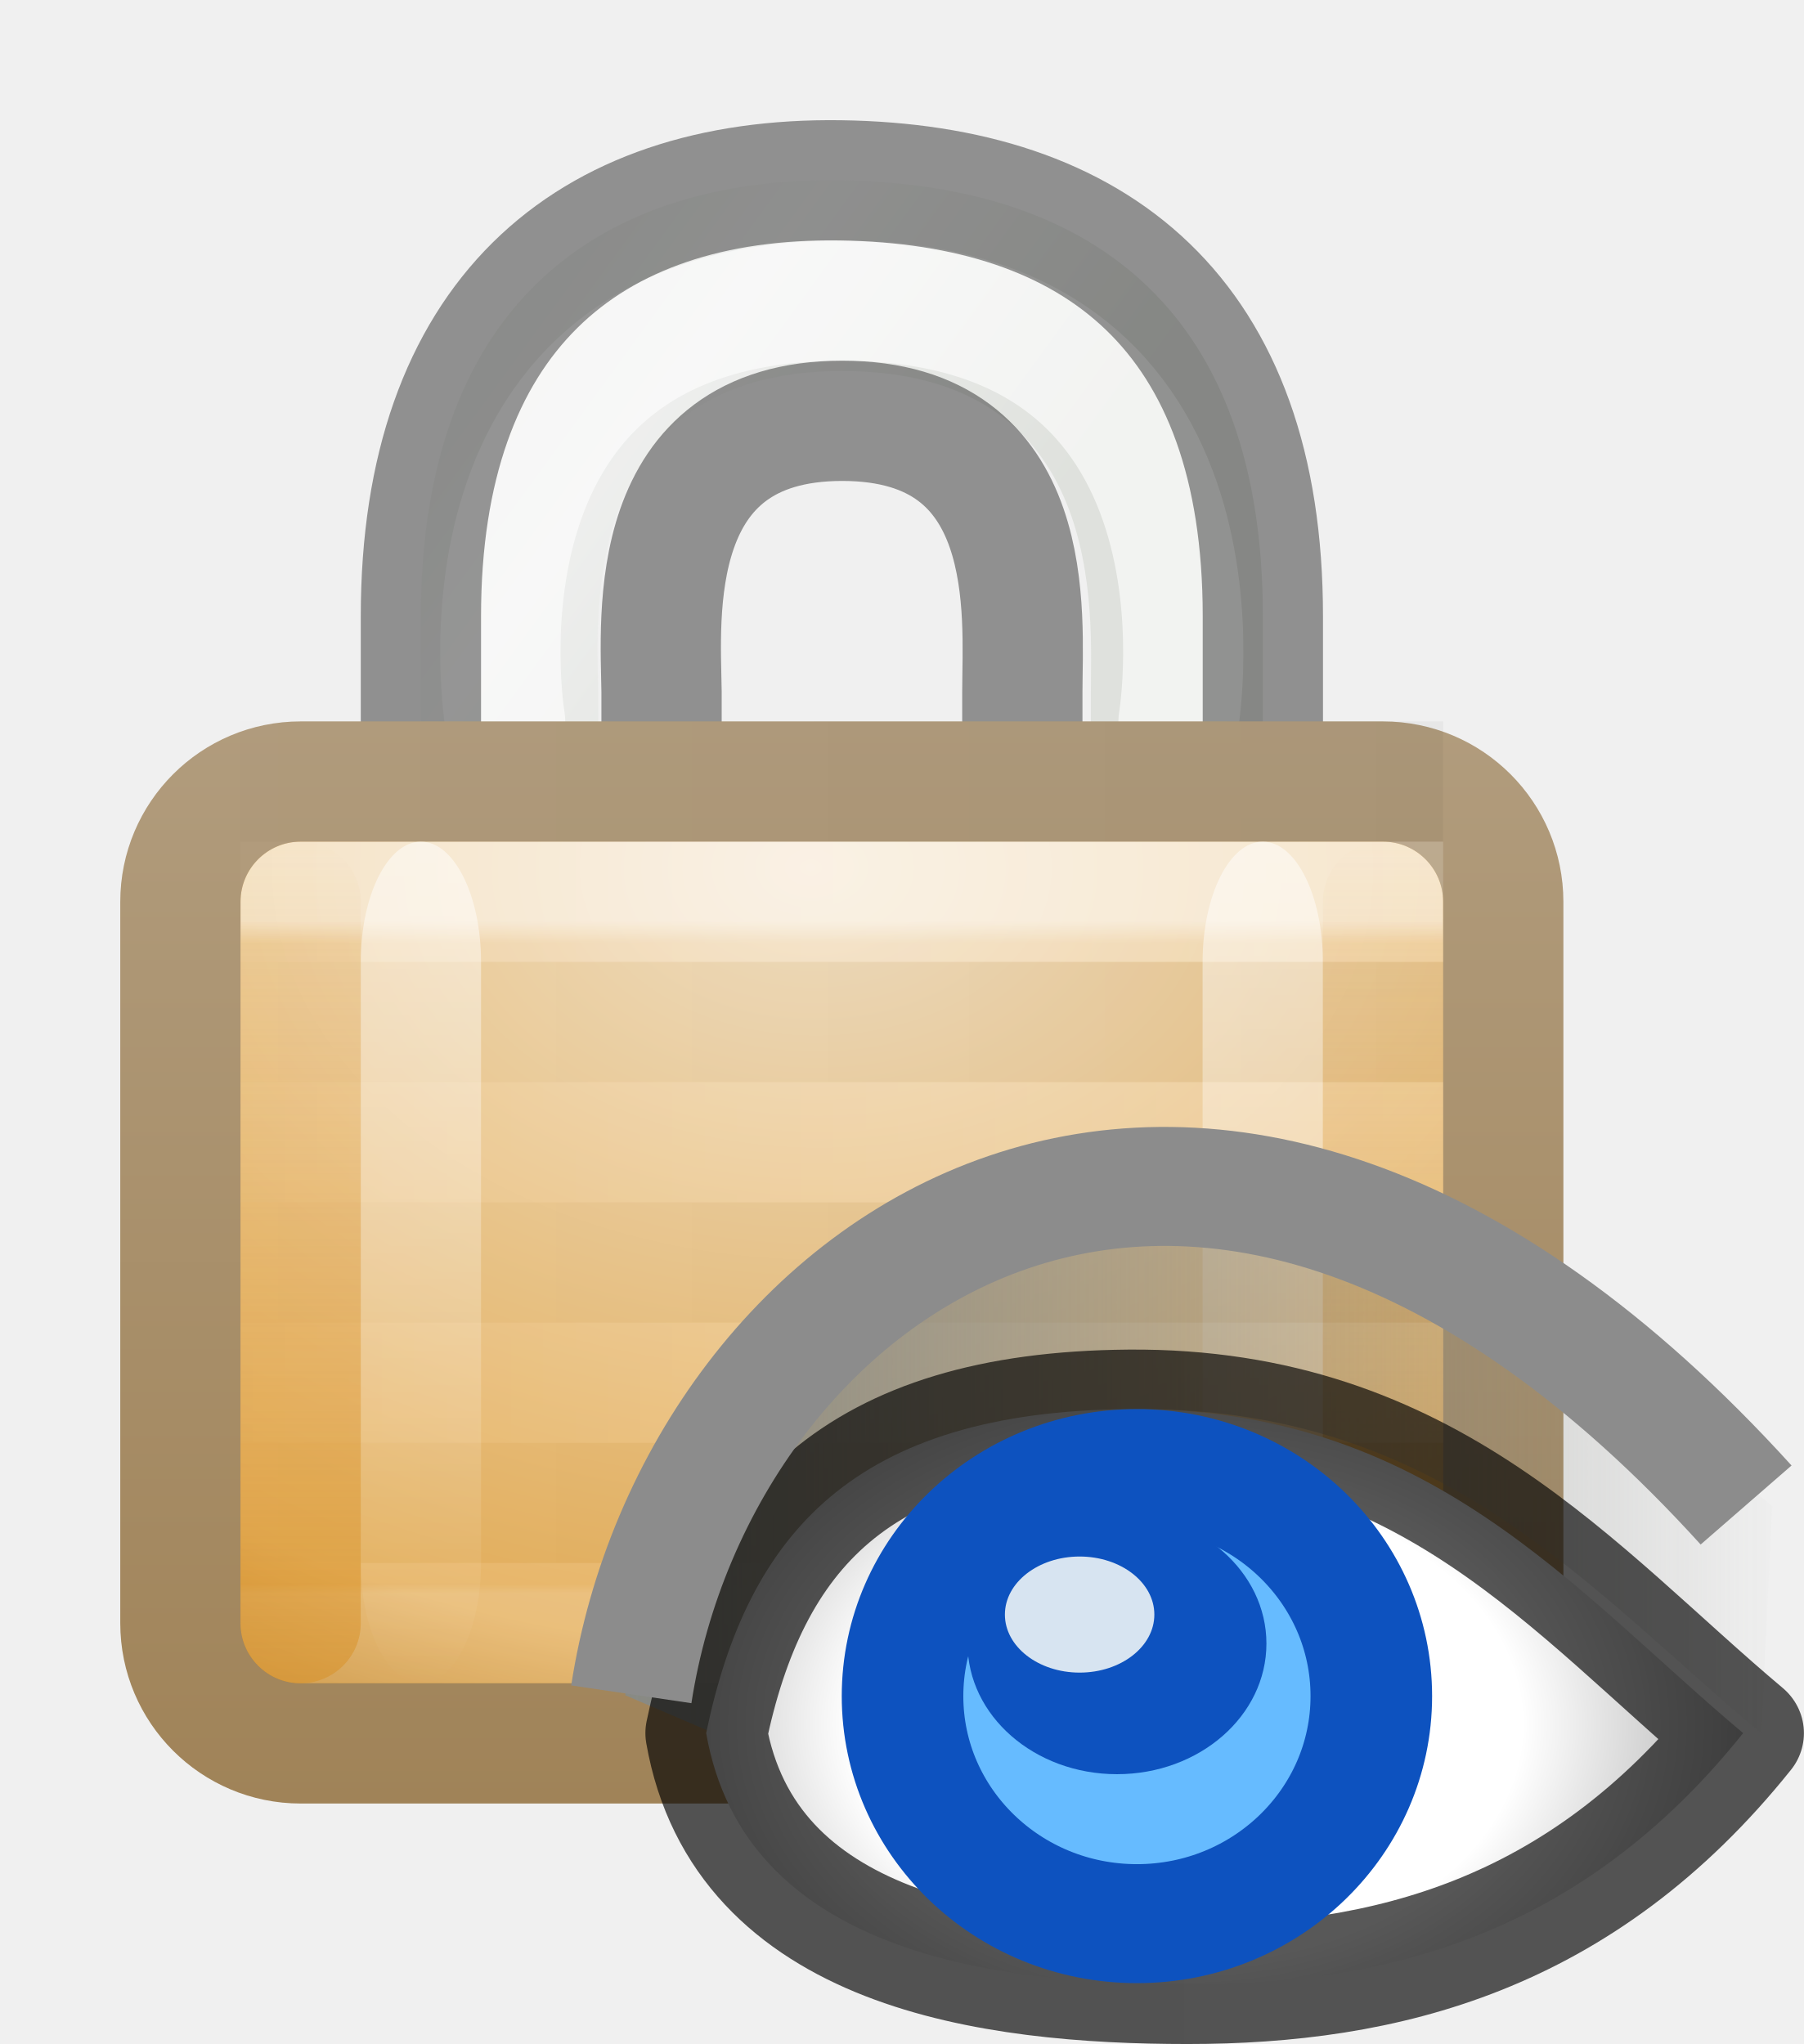
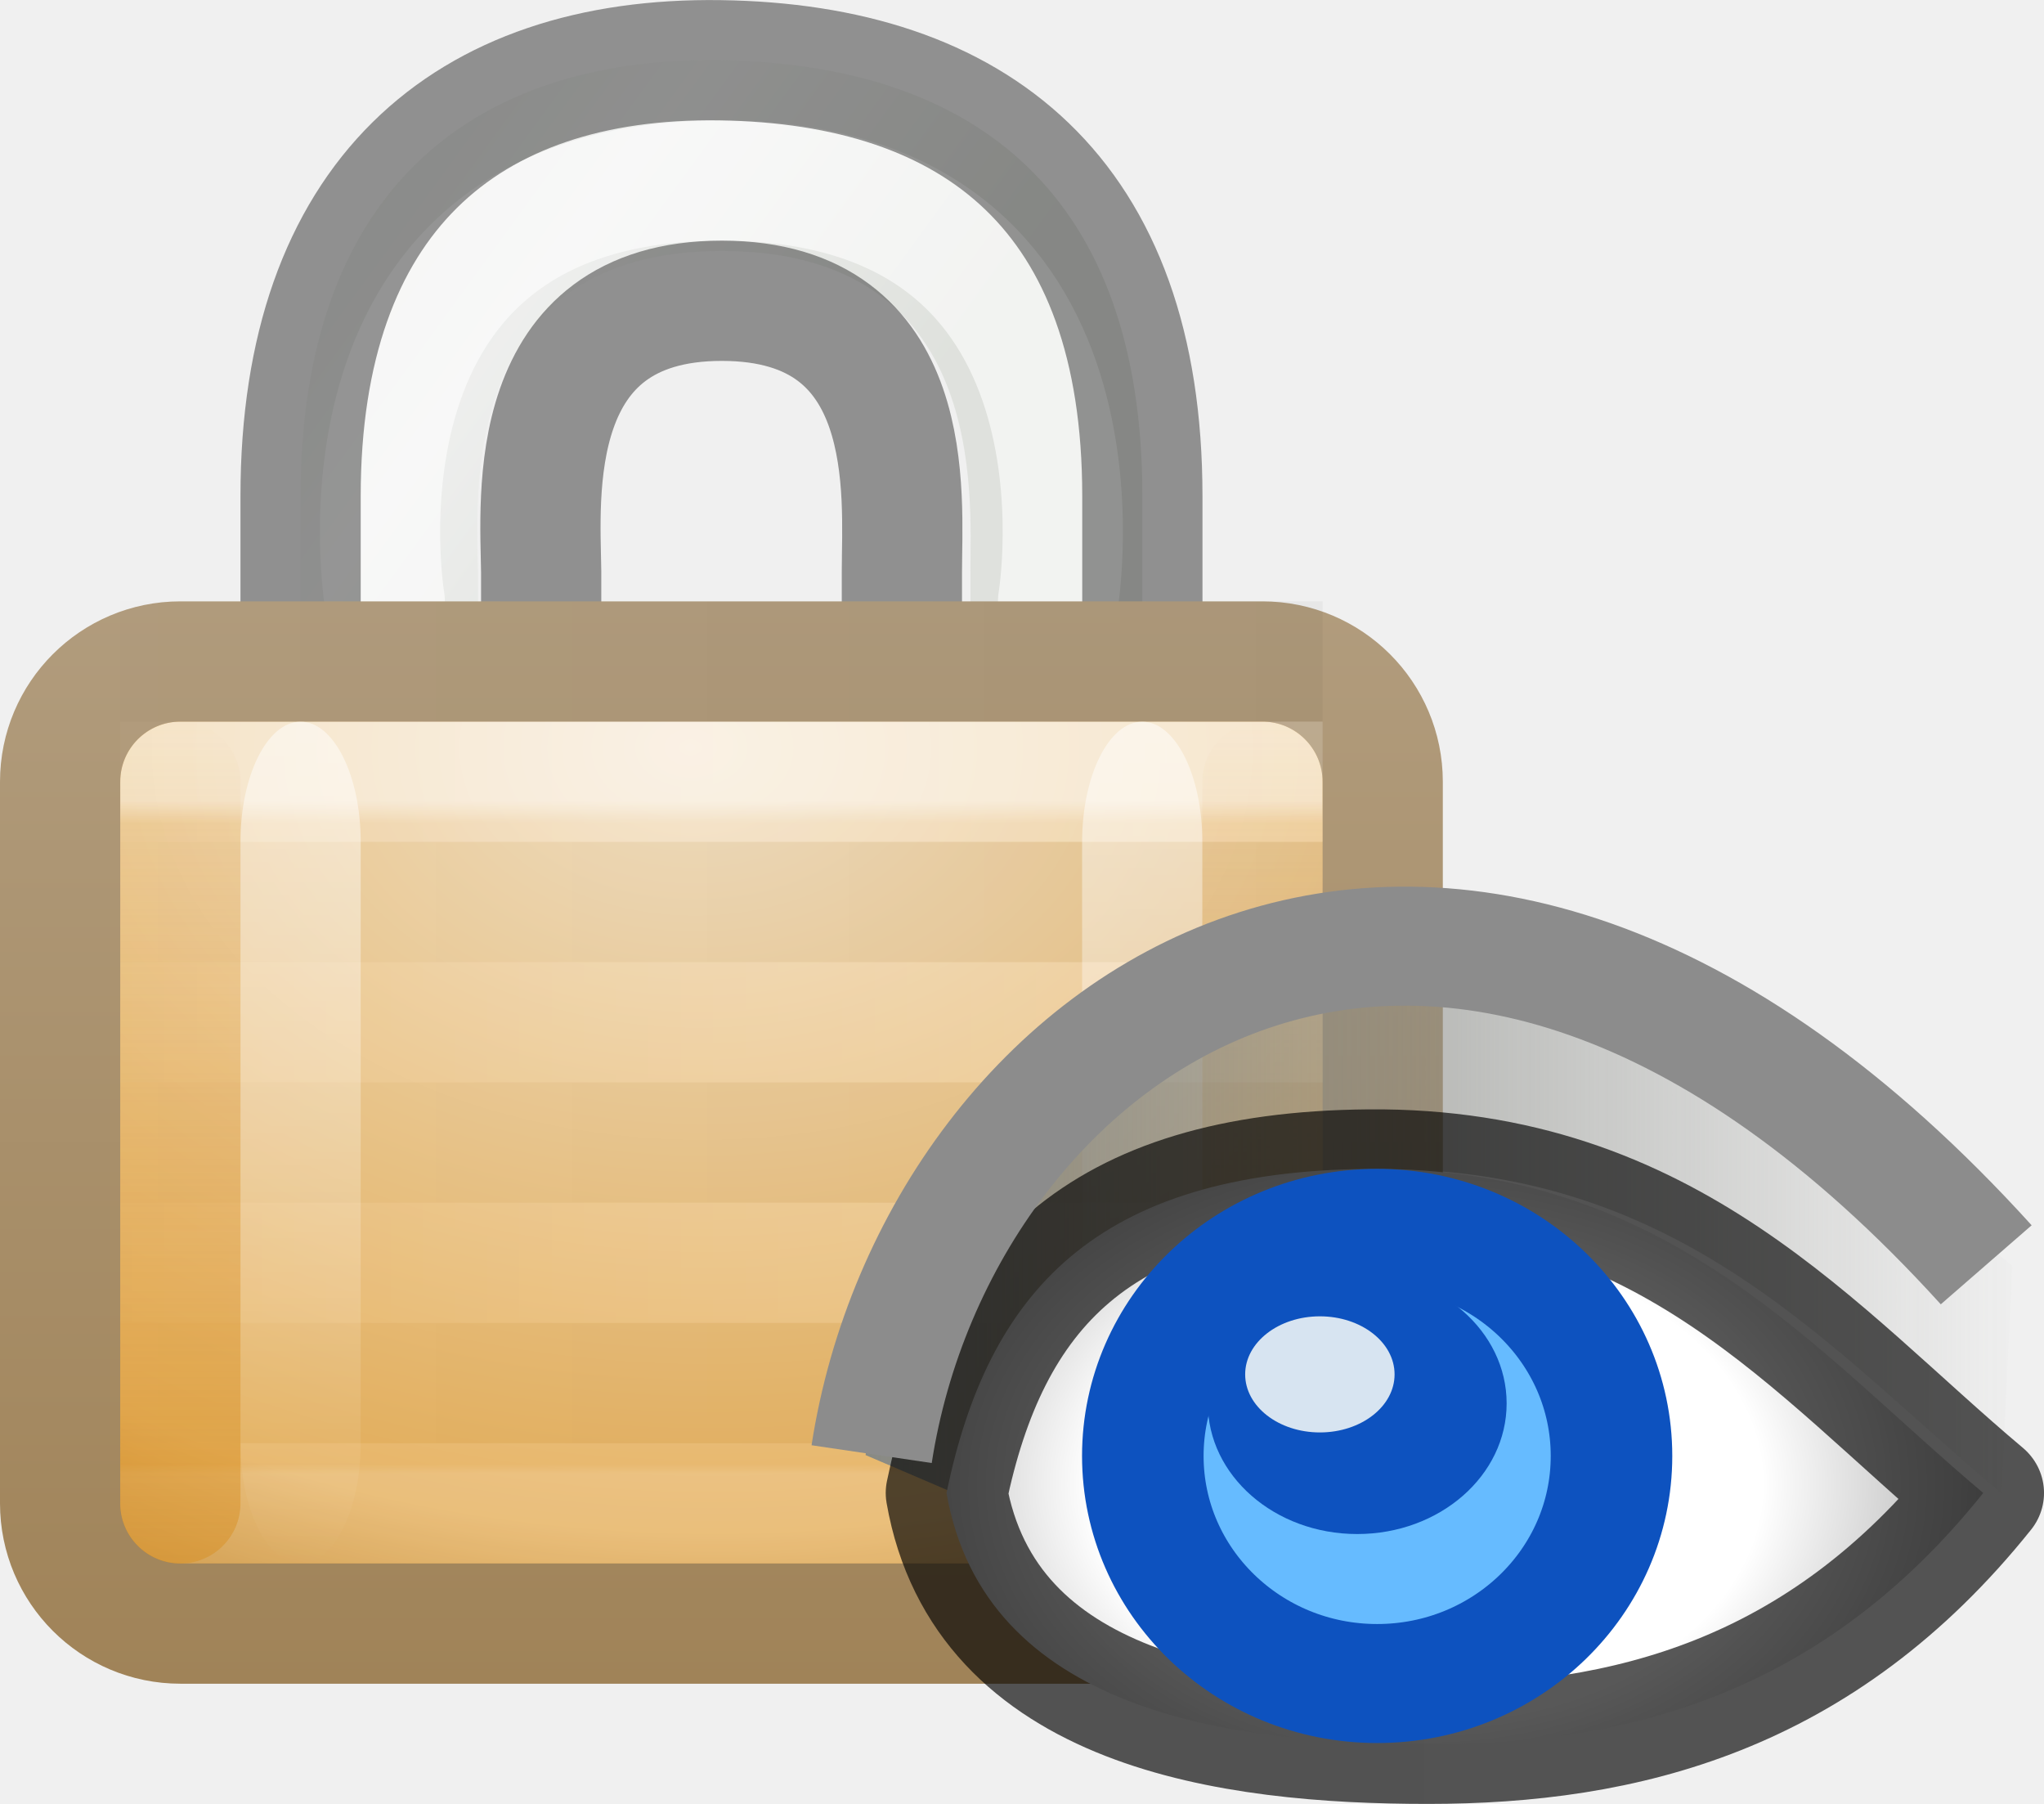
- <svg xmlns="http://www.w3.org/2000/svg" xmlns:xlink="http://www.w3.org/1999/xlink" height="17" width="15">
+ <svg xmlns="http://www.w3.org/2000/svg" xmlns:xlink="http://www.w3.org/1999/xlink" height="15" width="17">
  <linearGradient id="a" gradientTransform="matrix(1.008089 0 0 1.000022 -4.038 2.999761)" gradientUnits="userSpaceOnUse" x1="4.419" x2="20.02" y1="3.523" y2="3.523">
    <stop offset="0" stop-color="#888a85" />
    <stop offset="1" stop-color="#888a85" stop-opacity="0" />
  </linearGradient>
  <radialGradient id="b" cx="1110.5" cy="1543" gradientTransform="matrix(1.332335 0 0 .9601284 -1471.555 -1471.568)" gradientUnits="userSpaceOnUse" r="6.141">
    <stop offset="0" stop-color="#fff" />
    <stop offset=".553" stop-color="#fff" />
    <stop offset="1" stop-color="#a2a2a2" />
  </radialGradient>
  <linearGradient id="c" gradientUnits="userSpaceOnUse" x1="1.006" x2="16" y1="9.534" y2="9.534">
    <stop offset="0" />
    <stop offset="1" stop-opacity=".993" />
  </linearGradient>
-   <linearGradient id="d" gradientTransform="matrix(.66667 0 0 .46667 -4.167 .467)" gradientUnits="userSpaceOnUse" x1="24" x2="24" xlink:href="#e" y1="29" y2="14" />
+   <linearGradient id="d" gradientTransform="matrix(.66667 0 0 .46667 -5.167 -.532456)" gradientUnits="userSpaceOnUse" x1="24" x2="24" xlink:href="#e" y1="29" y2="14" />
  <linearGradient id="e">
    <stop offset="0" stop-color="#d88f22" />
    <stop offset="1" stop-color="#d88f22" stop-opacity="0" />
  </linearGradient>
-   <linearGradient id="f" gradientTransform="matrix(.66667 0 0 .46667 -13.167 .467)" gradientUnits="userSpaceOnUse" x1="24" x2="24" xlink:href="#e" y1="29" y2="14" />
-   <linearGradient id="g" gradientTransform="matrix(.66667 0 0 .46668 -2.167 -20.534)" gradientUnits="userSpaceOnUse" x1="9" x2="9" xlink:href="#h" y1="29" y2="14" />
+   <linearGradient id="f" gradientTransform="matrix(.66667 0 0 .46667 -14.167 -.532456)" gradientUnits="userSpaceOnUse" x1="24" x2="24" xlink:href="#e" y1="29" y2="14" />
+   <linearGradient id="g" gradientTransform="matrix(.66667 0 0 .46668 -3.167 -19.53454)" gradientUnits="userSpaceOnUse" x1="9" x2="9" xlink:href="#h" y1="29" y2="14" />
  <linearGradient id="h">
    <stop offset="0" stop-color="#fff" />
    <stop offset="1" stop-color="#fff" stop-opacity="0" />
  </linearGradient>
-   <linearGradient id="i" gradientTransform="matrix(.66667 0 0 .46668 4.833 -20.534)" gradientUnits="userSpaceOnUse" x1="9" x2="9" xlink:href="#h" y1="29" y2="14" />
+   <linearGradient id="i" gradientTransform="matrix(.66667 0 0 .46668 3.833 -19.53454)" gradientUnits="userSpaceOnUse" x1="9" x2="9" xlink:href="#h" y1="29" y2="14" />
  <linearGradient id="j" gradientTransform="matrix(-.93358 0 0 1 23.38 -15)" gradientUnits="userSpaceOnUse" x1="8.643" x2="23.3" y1="27.5" y2="27.5">
    <stop offset="0" />
    <stop offset="1" stop-opacity="0" />
  </linearGradient>
  <linearGradient id="k" gradientTransform="matrix(-.93358 0 0 1 23.38 -22)" gradientUnits="userSpaceOnUse" x1="8.643" x2="23.3" xlink:href="#h" y1="27.5" y2="27.5" />
  <linearGradient id="l" gradientUnits="userSpaceOnUse" x1="10.314" x2="10.314" y1="6" y2="15">
    <stop offset="0" stop-color="#b19c7d" />
    <stop offset="1" stop-color="#a08358" />
  </linearGradient>
  <linearGradient id="m" gradientTransform="matrix(.47368 0 0 .42857 .42 1.286)" gradientUnits="userSpaceOnUse" x1="21.771" x2="21.771" y1="14.871" y2="27.925">
    <stop offset="0" stop-color="#fff" />
    <stop offset=".033" stop-color="#fff" stop-opacity=".235" />
    <stop offset=".986" stop-color="#fff" stop-opacity=".157" />
    <stop offset="1" stop-color="#fff" stop-opacity=".392" />
  </linearGradient>
-   <radialGradient id="n" cx="16.824" cy="11.368" fx="16.777" fy="11.597" gradientTransform="matrix(0 .80952 -1.13905 0 19.95 -6.37)" gradientUnits="userSpaceOnUse" r="10.5">
+   <radialGradient id="n" cx="16.824" cy="11.368" fx="16.777" fy="11.597" gradientTransform="matrix(0 .80952 -1.13905 0 18.95 -7.369456)" gradientUnits="userSpaceOnUse" r="10.5">
    <stop offset="0" stop-color="#f2e0c4" />
    <stop offset=".765" stop-color="#e5af5b" />
    <stop offset="1" stop-color="#af6900" />
  </radialGradient>
-   <linearGradient id="o" gradientTransform="matrix(.26064 0 0 .3149 .727 -.048)" gradientUnits="userSpaceOnUse" x1="10.651" x2="27.192" y1="2.914" y2="17.47">
+   <linearGradient id="o" gradientTransform="matrix(.26064 0 0 .3149 -.273 -1.047456)" gradientUnits="userSpaceOnUse" x1="10.651" x2="27.192" y1="2.914" y2="17.47">
    <stop offset="0" stop-color="#cad0c6" />
    <stop offset=".5" stop-color="#eaece9" />
    <stop offset="1" stop-color="#c5cbc0" />
  </linearGradient>
-   <path d="m3.5 8.5v-3.376c0-2.478 1.37-3.654 3.487-3.624 2.13.03 3.514 1.117 3.514 3.624v3.376h-1.43v-2.746c0-.63.148-2.668-2.068-2.668-2.197 0-2.037 2.05-2.028 2.666v2.748z" fill="url(#o)" fill-rule="evenodd" opacity=".4" />
-   <path d="m4.2 6s-.59-3.5 2.8-3.5 2.8 3.5 2.8 3.5" fill="none" opacity=".6" stroke="#fff" stroke-linecap="round" />
-   <path d="m3.5 8.5v-3.376c0-2.478 1.37-3.654 3.487-3.624 2.13.03 3.514 1.117 3.514 3.624v3.376h-2v-2.746c0-.63.15-2.254-1.498-2.254-1.65 0-1.51 1.637-1.502 2.252v2.748z" fill="none" opacity=".4" stroke="#000" stroke-linecap="square" />
-   <rect fill="url(#n)" height="8" rx="1" width="11" x="1.5" y="6.5" />
-   <g fill="none" transform="translate(-1)">
+   <path d="m2.5 7.501v-3.376c0-2.478 1.37-3.654 3.487-3.624 2.13.03 3.514 1.117 3.514 3.624v3.376h-1.43v-2.746c0-.63.148-2.668-2.068-2.668-2.197 0-2.037 2.05-2.028 2.666v2.748z" fill="url(#o)" fill-rule="evenodd" opacity=".4" />
+   <path d="m3.2 5.001s-.59-3.5 2.8-3.5 2.8 3.5 2.8 3.5" fill="none" opacity=".6" stroke="#fff" stroke-linecap="round" />
+   <path d="m2.5 7.501v-3.376c0-2.478 1.37-3.654 3.487-3.624 2.13.03 3.514 1.117 3.514 3.624v3.376h-2v-2.746c0-.63.15-2.254-1.498-2.254-1.65 0-1.51 1.637-1.502 2.252v2.748z" fill="none" opacity=".4" stroke="#000" stroke-linecap="square" />
+   <rect fill="url(#n)" height="8" rx="1" width="11" x=".5" y="5.501" />
+   <g fill="none" transform="translate(-2 -.999456)">
    <path d="m3.5 7.5h9v6h-9z" opacity=".5" stroke="url(#m)" stroke-linejoin="round" />
    <rect height="8" rx="1" stroke="url(#l)" width="11" x="2.5" y="6.5" />
    <g stroke-linecap="square">
      <path d="m3.5 7.5h9m-9 2h9m-9 2h9" opacity=".2" stroke="url(#k)" />
      <path d="m3.5 12.5h9m-9-6h9m-9 2h9m-9 2h9" opacity=".05" stroke="url(#j)" />
    </g>
  </g>
-   <rect fill="url(#i)" height="7" opacity=".5" rx="2" ry="1" transform="scale(1 -1)" width="1" x="10" y="-14" />
-   <rect fill="url(#g)" height="7" opacity=".5" rx="2" ry="1" transform="scale(1 -1)" width="1" x="3" y="-14" />
-   <rect fill="url(#f)" height="7" opacity=".5" rx="1.6" ry=".5" width="1" x="2" y="7" />
-   <rect fill="url(#d)" height="7" opacity=".5" rx="1.6" ry=".5" width="1" x="11" y="7" />
-   <g stroke-width="1.369" transform="matrix(.6163913 0 0 .6034318 4.941905 8.358963)">
+   <rect fill="url(#i)" height="7" opacity=".5" rx="2" ry="1" transform="scale(1 -1)" width="1" x="9" y="-13.001" />
+   <rect fill="url(#g)" height="7" opacity=".5" rx="2" ry="1" transform="scale(1 -1)" width="1" x="2" y="-13.001" />
+   <rect fill="url(#f)" height="7" opacity=".5" rx="1.6" ry=".5" width="1" x="1" y="6.001" />
+   <rect fill="url(#d)" height="7" opacity=".5" rx="1.6" ry=".5" width="1" x="10" y="6.001" />
+   <g stroke-width="1.369" transform="matrix(.6163913 0 0 .6034318 6.941905 6.358963)">
    <g fill-rule="evenodd" stroke-width="1.873">
      <path d="m1.631 10.044-1.214-.531c.936-5.922 6.965-9.811 15.474-2.607l-.149 3.106v.024c-2.3-1.956-4.282-4.466-8.363-4.466-4.685.062-5.415 3.612-5.745 4.475z" fill="url(#a)" stroke-width="1.369" />
      <g stroke-width="1.64">
        <path d="m15.498 10.035c-2.198 2.805-4.841 3.465-7.494 3.465-2.654 0-5.981-.456-6.495-3.465.558-2.751 1.999-4.435 5.7-4.466 4.045-.034 6.009 2.51 8.289 4.466z" fill="url(#b)" stroke="url(#c)" stroke-dashoffset=".6" stroke-linejoin="round" stroke-opacity=".659" />
        <path d="m10.482 9.525a3.162 3.136 0 0 1 -3.162 3.136 3.162 3.136 0 0 1 -3.162-3.136 3.162 3.136 0 0 1 3.162-3.136 3.162 3.136 0 0 1 3.162 3.136z" fill="#64baff" fill-opacity=".984" stroke="#0d52bf" />
        <path d="m9.067 8.801a2.016 1.8 0 0 1 -2.016 1.8 2.016 1.8 0 0 1 -2.016-1.8 2.016 1.8 0 0 1 2.016-1.8 2.016 1.8 0 0 1 2.016 1.8z" fill="#0d52bf" />
      </g>
      <ellipse cx="6.547" cy="8.401" fill="#d7e4f1" rx="1.008" ry=".8" stroke-width="2.564" />
    </g>
    <path d="m.499 9.5c.895-5.926 7.655-10.923 15.039-2.609" fill="none" stroke="#8c8c8c" stroke-width="1.64" />
  </g>
</svg>
